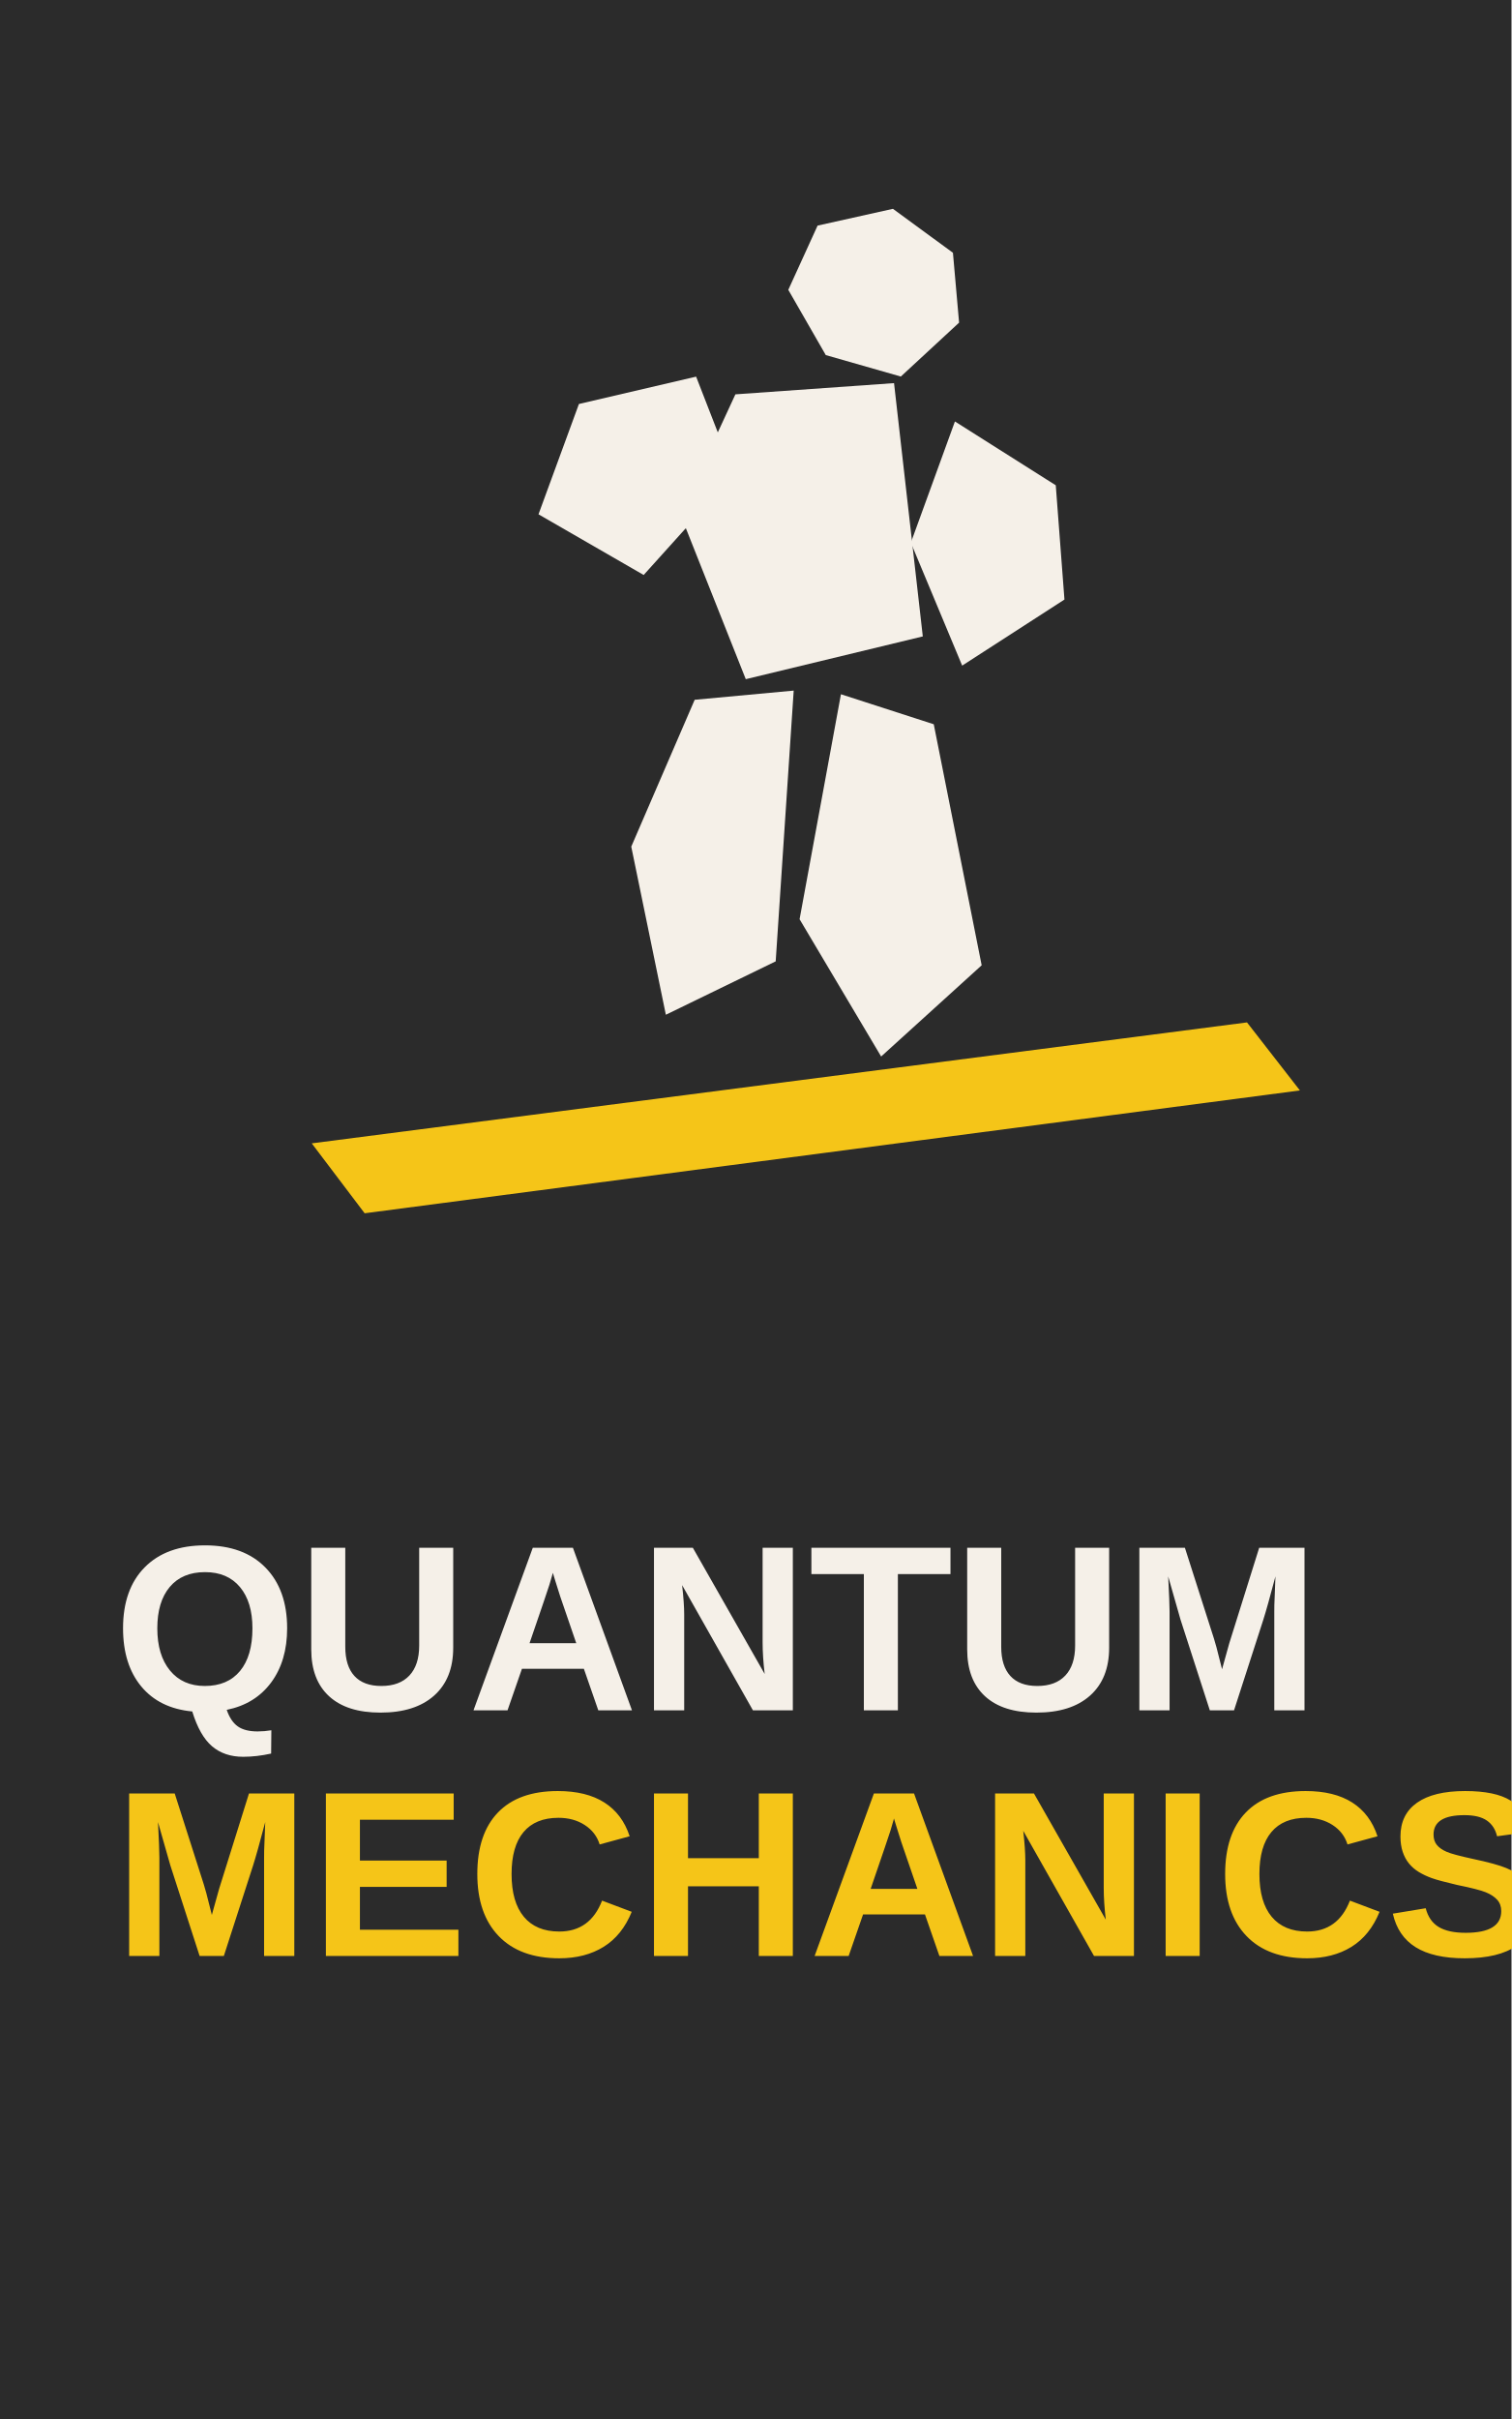
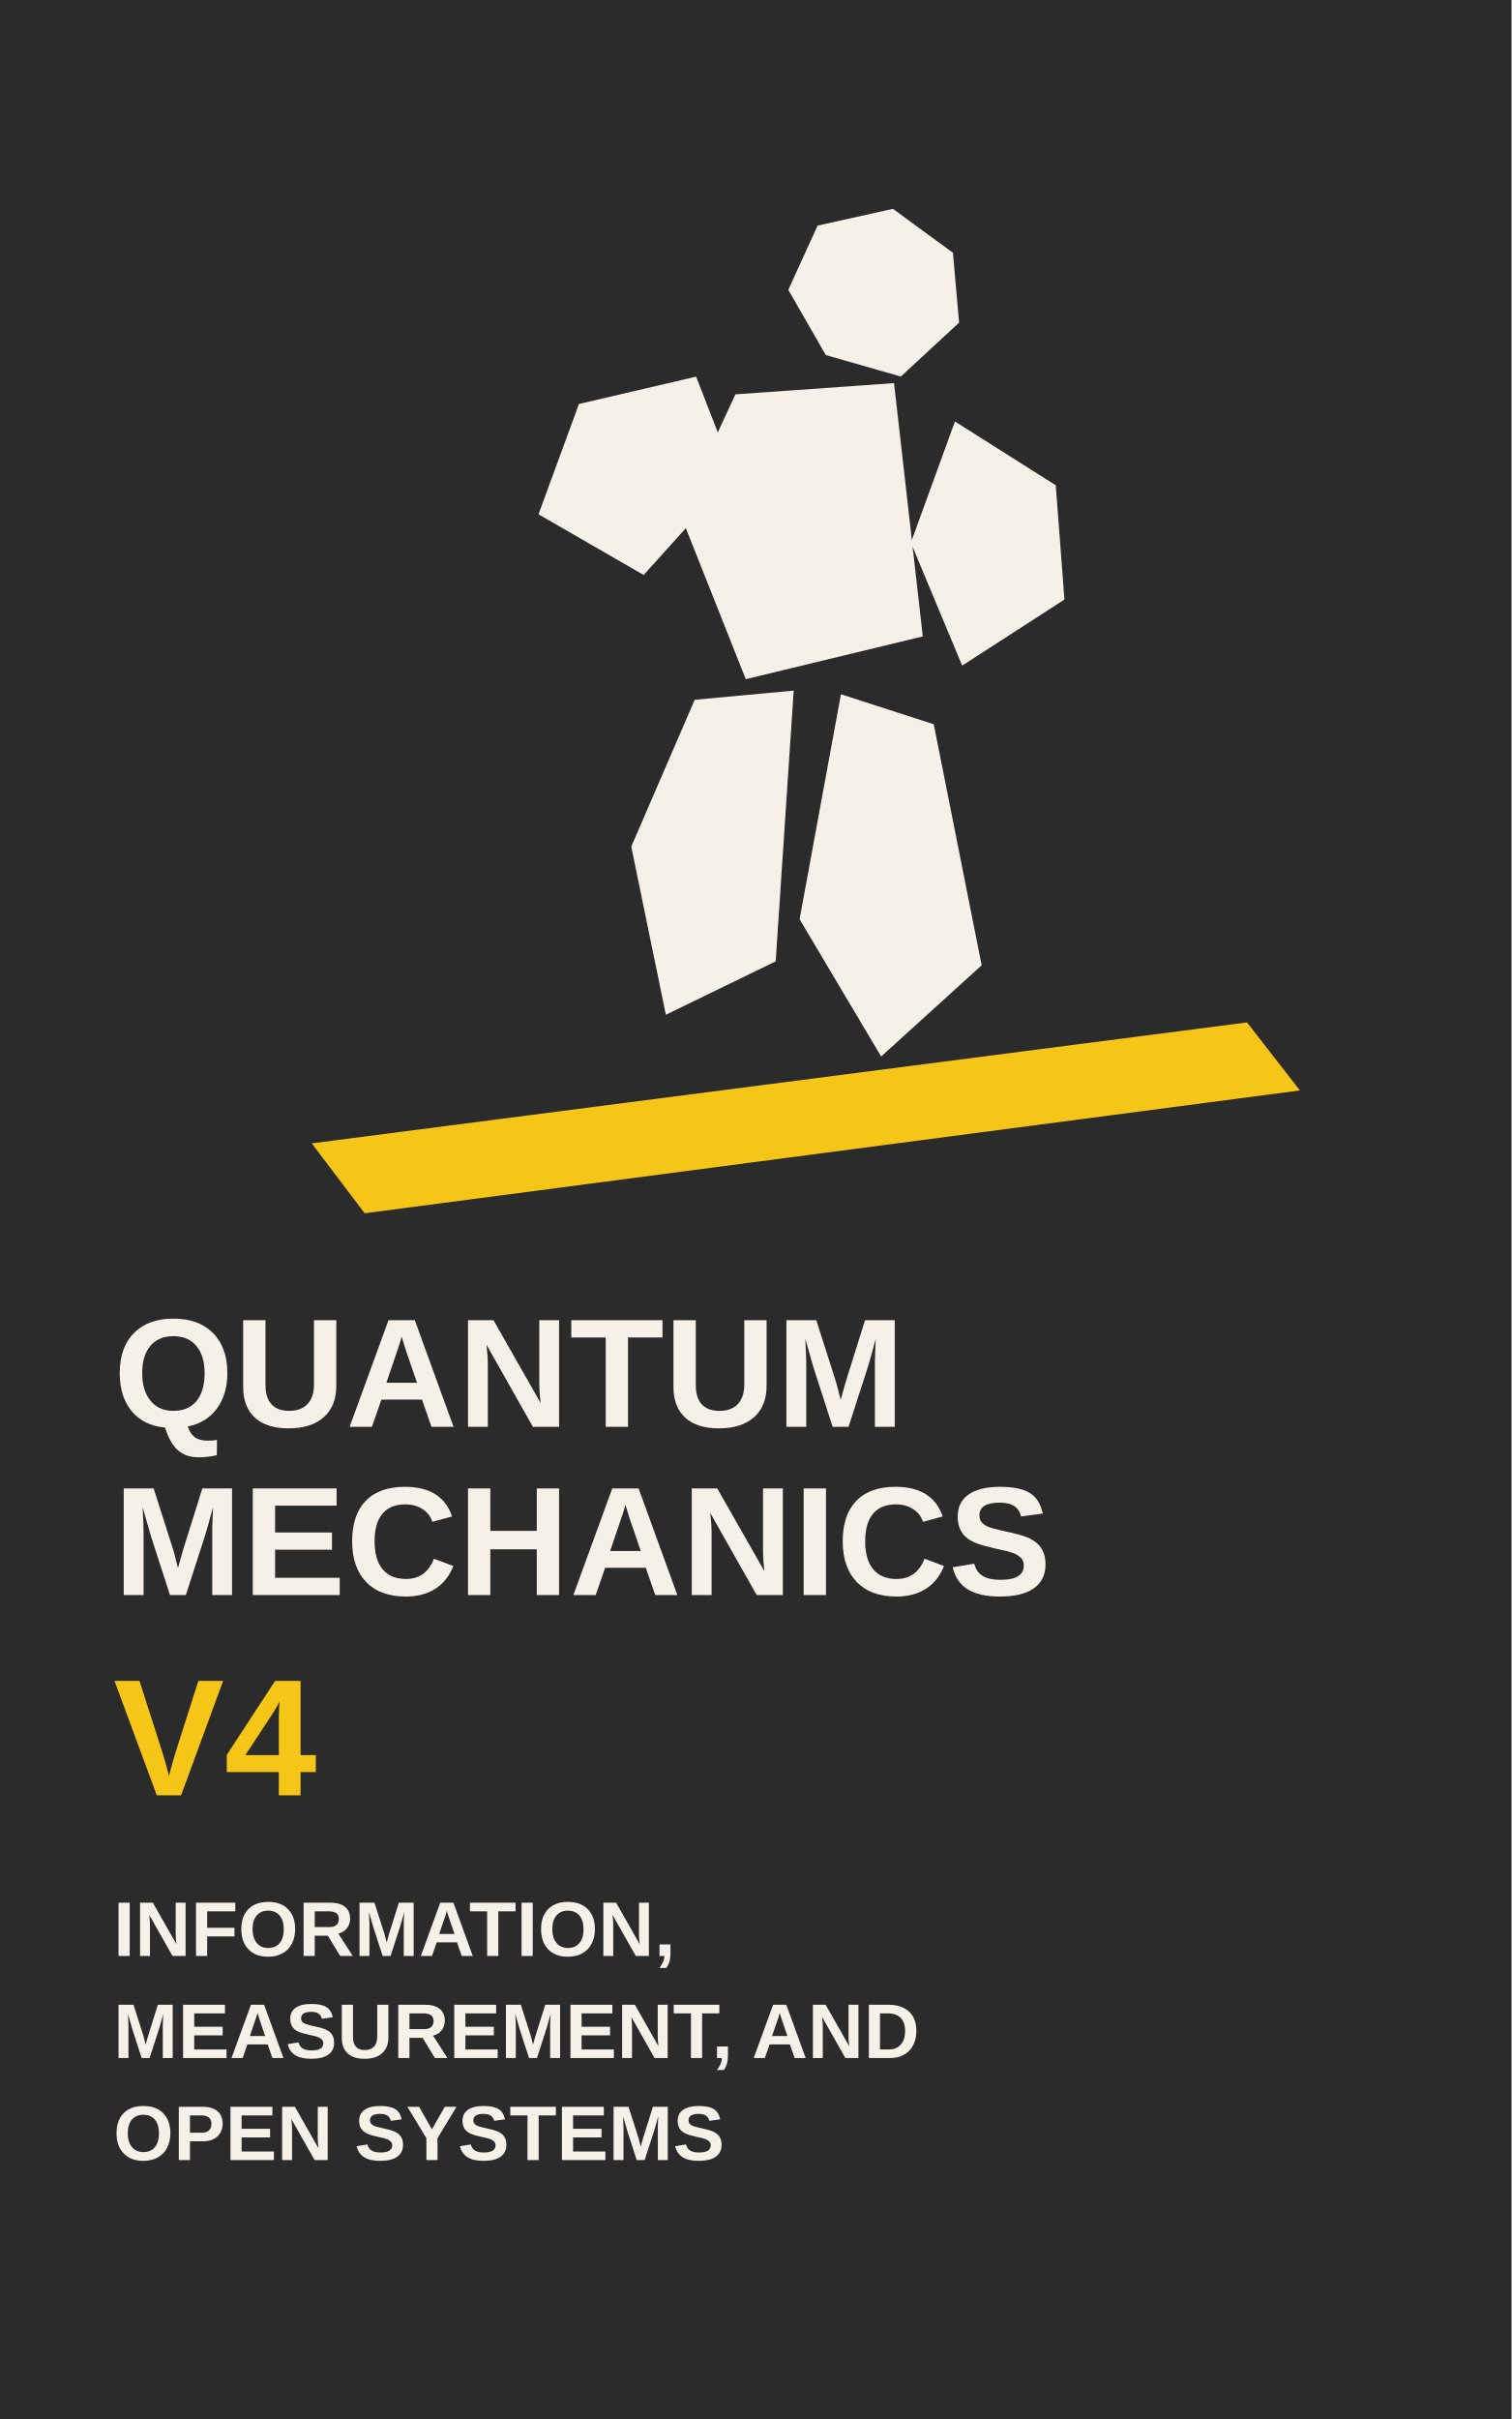
<svg xmlns="http://www.w3.org/2000/svg" viewBox="0 0 1600 2560" width="1600" height="2560" preserveAspectRatio="xMidYMid meet" shape-rendering="geometricPrecision">
  <g id="background">
    <rect x="0" y="0" width="1600" height="2560" fill="#2B2B2B" />
  </g>
  <g id="symbol-fragments" transform="rotate(9, 800, 1010)">
    <polygon points="744,238 820,208 890,244 908,316 856,382 774,372 724,310" fill="#F5F0E8" />
    <polygon points="686,428 850,390 922,650 744,724 648,562" fill="#F5F0E8" />
    <polygon points="524,464 642,416 698,512 620,632 500,586" fill="#F5F0E8" />
    <polygon points="920,420 1036,470 1064,588 968,674 894,554" fill="#F5F0E8" />
    <polygon points="694,754 796,728 822,1014 716,1088 652,918" fill="#F5F0E8" />
    <polygon points="846,724 948,740 1038,984 948,1096 840,966" fill="#F5F0E8" />
  </g>
  <g id="accent-elements">
    <polygon points="330,1210 1320,1082 1376,1154 386,1284" fill="#F5C518" />
  </g>
  <g id="title-letterforms">
-     <text x="120" y="1810" font-family="Arial Black, Arial, sans-serif" font-size="250" font-weight="900" letter-spacing="0" fill="#F5F0E8">QUANTUM</text>
-     <text x="120" y="2070" font-family="Arial Black, Arial, sans-serif" font-size="250" font-weight="900" letter-spacing="0" fill="#F5C518" textLength="1360" lengthAdjust="spacingAndGlyphs">MECHANICS</text>
+     <text x="120" y="1510" font-family="Arial Black, Arial, sans-serif" font-size="164" font-weight="900" letter-spacing="0" fill="#F5F0E8">QUANTUM</text>
+     <text x="120" y="1688" font-family="Arial Black, Arial, sans-serif" font-size="164" font-weight="900" letter-spacing="0" fill="#F5F0E8">MECHANICS</text>
+     <text x="120" y="1900" font-family="Arial Black, Arial, sans-serif" font-size="176" font-weight="900" letter-spacing="0" fill="#F5C518">V4</text>
+     <text x="120" y="2070" font-family="Arial Black, Arial, sans-serif" font-size="82" font-weight="900" letter-spacing="0" fill="#F5F0E8">INFORMATION,</text>
+     <text x="120" y="2178" font-family="Arial Black, Arial, sans-serif" font-size="82" font-weight="900" letter-spacing="0" fill="#F5F0E8">MEASUREMENT, AND</text>
+     <text x="120" y="2286" font-family="Arial Black, Arial, sans-serif" font-size="82" font-weight="900" letter-spacing="0" fill="#F5F0E8">OPEN SYSTEMS</text>
  </g>
</svg>
